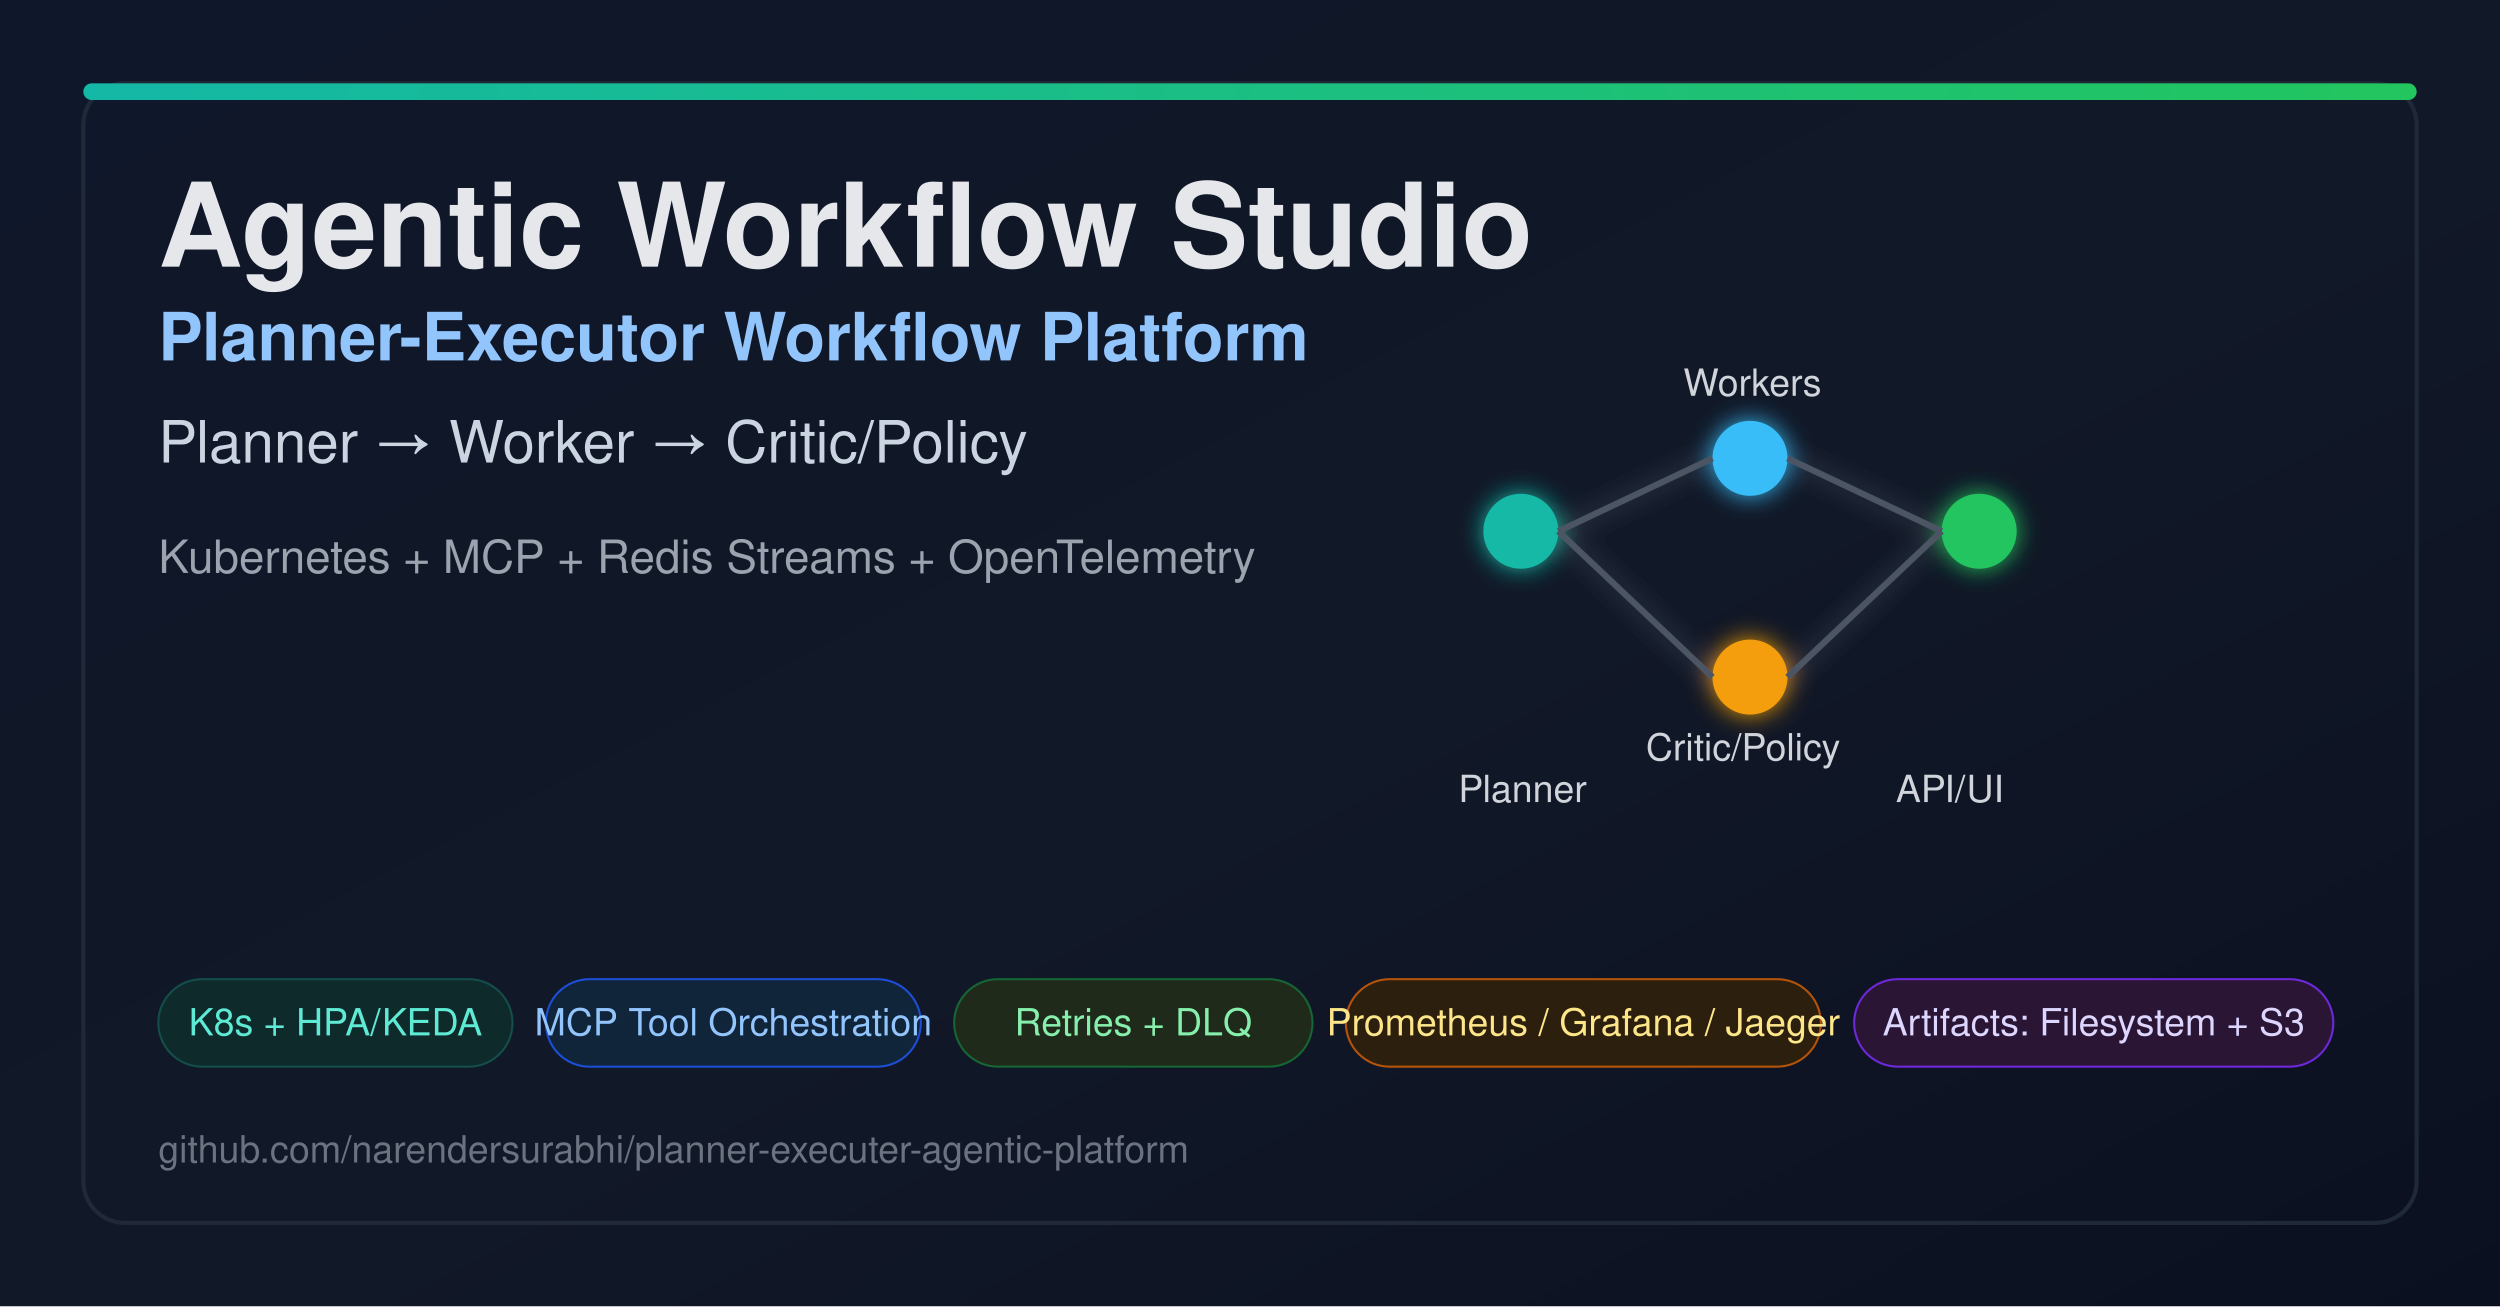
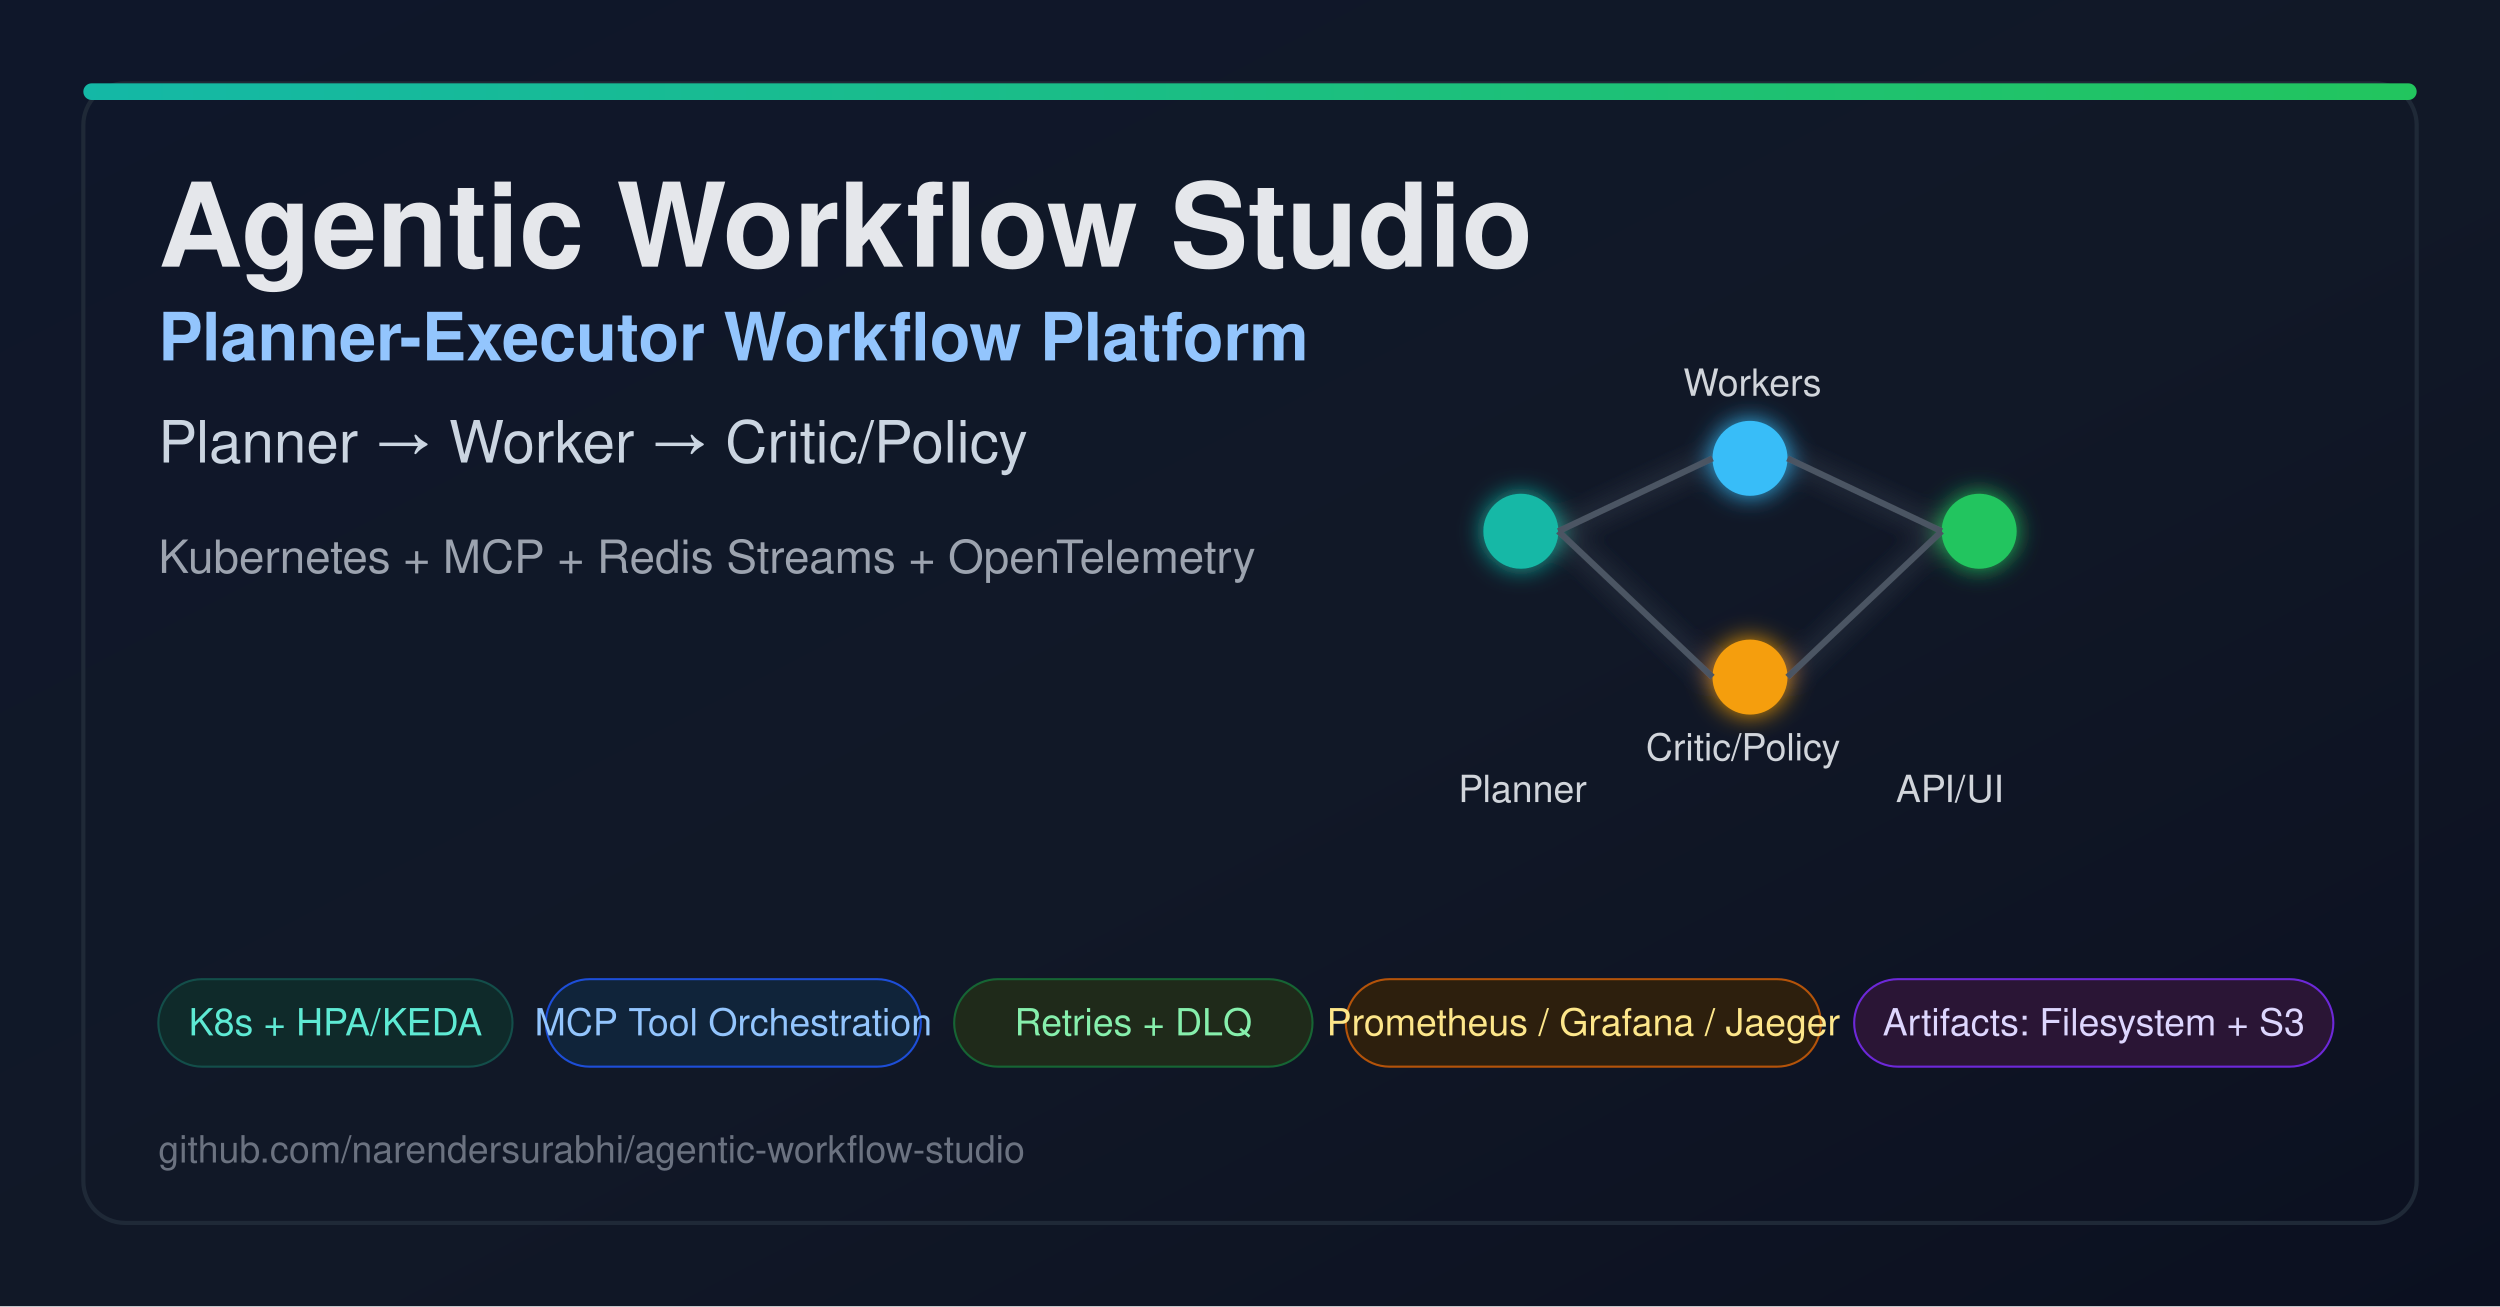
<svg xmlns="http://www.w3.org/2000/svg" width="1200" height="627" viewBox="0 0 1200 627" role="img" aria-label="Agentic Workflow Studio thumbnail">
  <defs>
    <linearGradient id="bg" x1="0" y1="0" x2="1" y2="1">
      <stop offset="0%" stop-color="#0f172a" />
      <stop offset="55%" stop-color="#111827" />
      <stop offset="100%" stop-color="#0b1020" />
    </linearGradient>
    <linearGradient id="accent" x1="0" y1="0" x2="1" y2="0">
      <stop offset="0%" stop-color="#14b8a6" />
      <stop offset="100%" stop-color="#22c55e" />
    </linearGradient>
    <filter id="softGlow" x="-50%" y="-50%" width="200%" height="200%">
      <feGaussianBlur stdDeviation="6" result="blur" />
      <feMerge>
        <feMergeNode in="blur" />
        <feMergeNode in="SourceGraphic" />
      </feMerge>
    </filter>
  </defs>
  <rect width="1200" height="627" fill="url(#bg)" />
  <rect x="40" y="40" width="1120" height="547" rx="20" fill="none" stroke="#1f2937" stroke-width="2" />
  <rect x="40" y="40" width="1120" height="8" rx="4" fill="url(#accent)" />
  <text x="76" y="128" fill="#e5e7eb" font-size="56" font-weight="700" font-family="Segoe UI, Helvetica, Arial, sans-serif">
    Agentic Workflow Studio
  </text>
  <text x="76" y="173" fill="#93c5fd" font-size="32" font-weight="700" font-family="Segoe UI, Helvetica, Arial, sans-serif">
    Planner-Executor Workflow Platform
  </text>
  <text x="76" y="222" fill="#cbd5e1" font-size="28" font-family="Segoe UI, Helvetica, Arial, sans-serif">
    Planner  →  Worker  →  Critic/Policy
  </text>
  <text x="76" y="275" fill="#9ca3af" font-size="22" font-family="Segoe UI, Helvetica, Arial, sans-serif">
    Kubernetes + MCP + Redis Streams + OpenTelemetry
  </text>
  <g filter="url(#softGlow)">
    <circle cx="730" cy="255" r="18" fill="#14b8a6" />
    <circle cx="840" cy="220" r="18" fill="#38bdf8" />
    <circle cx="950" cy="255" r="18" fill="#22c55e" />
    <circle cx="840" cy="325" r="18" fill="#f59e0b" />
    <line x1="748" y1="255" x2="822" y2="220" stroke="#4b5563" stroke-width="3" />
    <line x1="858" y1="220" x2="932" y2="255" stroke="#4b5563" stroke-width="3" />
    <line x1="748" y1="255" x2="822" y2="325" stroke="#4b5563" stroke-width="3" />
    <line x1="858" y1="325" x2="932" y2="255" stroke="#4b5563" stroke-width="3" />
  </g>
  <text x="700" y="385" fill="#d1d5db" font-size="18" font-family="Segoe UI, Helvetica, Arial, sans-serif">Planner</text>
  <text x="808" y="190" fill="#d1d5db" font-size="18" font-family="Segoe UI, Helvetica, Arial, sans-serif">Workers</text>
  <text x="910" y="385" fill="#d1d5db" font-size="18" font-family="Segoe UI, Helvetica, Arial, sans-serif">API/UI</text>
  <text x="790" y="365" fill="#d1d5db" font-size="18" font-family="Segoe UI, Helvetica, Arial, sans-serif">Critic/Policy</text>
  <g>
    <rect x="76" y="470" width="170" height="42" rx="21" fill="#0f2a2a" stroke="#134e4a" />
    <text x="161" y="497" text-anchor="middle" fill="#5eead4" font-size="18" font-family="Segoe UI, Helvetica, Arial, sans-serif">K8s + HPA/KEDA</text>
    <rect x="262" y="470" width="180" height="42" rx="21" fill="#10243a" stroke="#1d4ed8" />
    <text x="352" y="497" text-anchor="middle" fill="#93c5fd" font-size="18" font-family="Segoe UI, Helvetica, Arial, sans-serif">MCP Tool Orchestration</text>
    <rect x="458" y="470" width="172" height="42" rx="21" fill="#1f2a1a" stroke="#166534" />
    <text x="544" y="497" text-anchor="middle" fill="#86efac" font-size="18" font-family="Segoe UI, Helvetica, Arial, sans-serif">Retries + DLQ</text>
    <rect x="646" y="470" width="228" height="42" rx="21" fill="#2d1f0d" stroke="#b45309" />
    <text x="760" y="497" text-anchor="middle" fill="#fde68a" font-size="18" font-family="Segoe UI, Helvetica, Arial, sans-serif">Prometheus / Grafana / Jaeger</text>
    <rect x="890" y="470" width="230" height="42" rx="21" fill="#2a1535" stroke="#6d28d9" />
    <text x="1005" y="497" text-anchor="middle" fill="#ddd6fe" font-size="18" font-family="Segoe UI, Helvetica, Arial, sans-serif">Artifacts: Filesystem + S3</text>
  </g>
  <text x="76" y="558" fill="#6b7280" font-size="18" font-family="Segoe UI, Helvetica, Arial, sans-serif">
-     github.com/narendersurabhi/planner-executer-agentic-platform
+     github.com/narendersurabhi/agentic-workflow-studio
  </text>
</svg>
